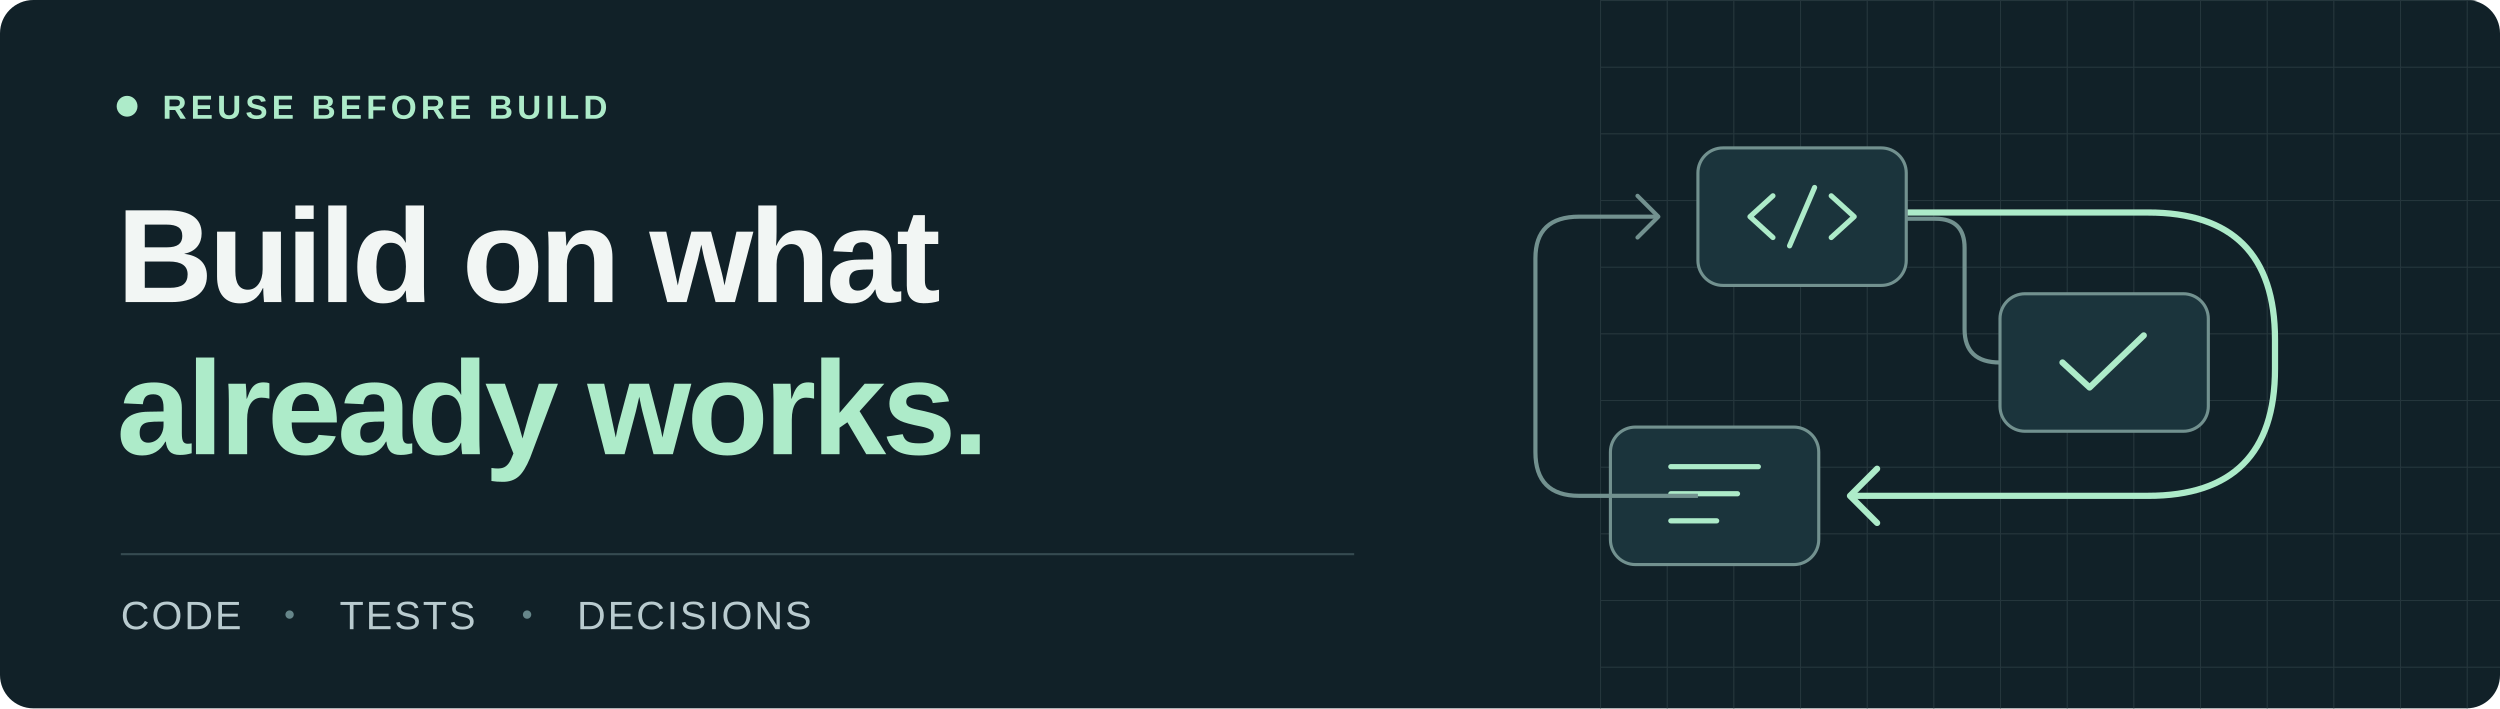
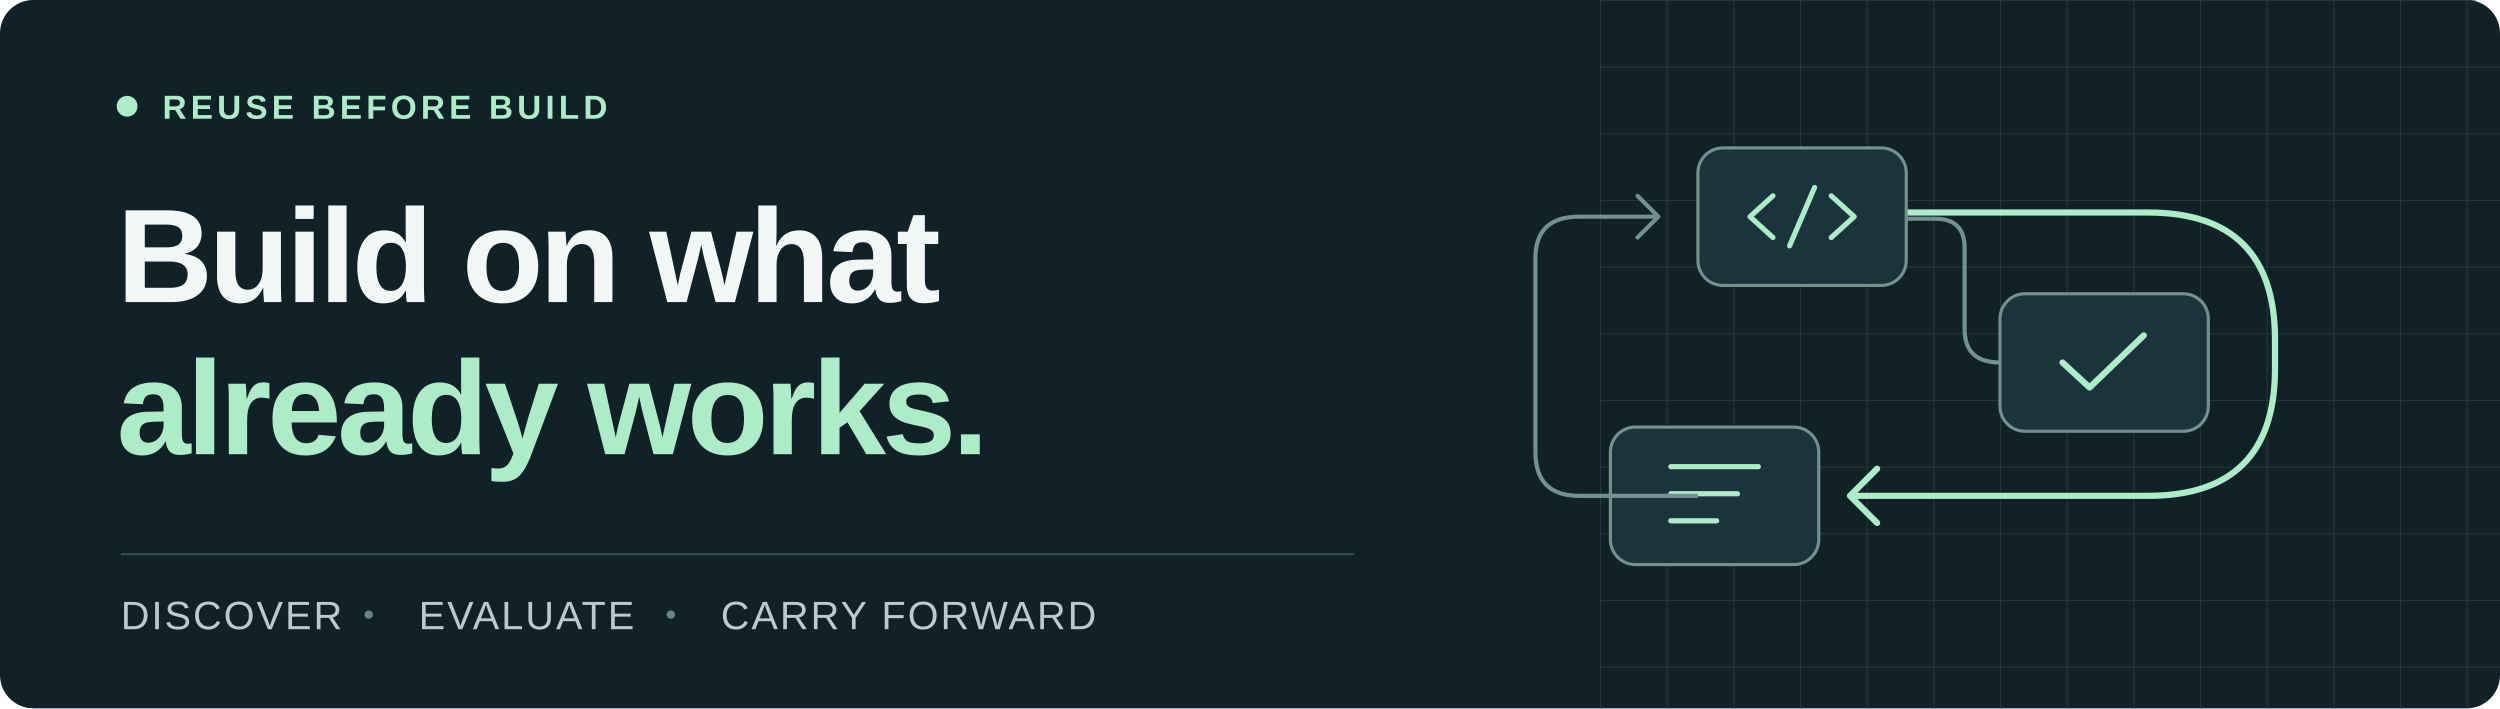
<svg xmlns="http://www.w3.org/2000/svg" width="1200" height="340" viewBox="0 0 1200 340" fill="none" role="img" aria-labelledby="title desc">
  <defs>
    <pattern id="grid" width="32" height="32" patternUnits="userSpaceOnUse">
      <path d="M32 0H0V32" stroke="#25363C" stroke-width="1" />
    </pattern>
  </defs>
  <rect width="1200" height="340" rx="16" fill="#112128" />
  <path d="M768 0H1184Q1200 0 1200 16V324Q1200 340 1184 340H768Z" fill="url(#grid)" />
  <g font-family="Segoe UI, Arial, sans-serif">
    <circle cx="61" cy="51" r="5" fill="#ADEBC9" />
    <text x="78" y="57" fill="#ADEBC9" font-size="16" font-weight="600" letter-spacing="2">REUSE BEFORE BUILD</text>
    <text x="56" y="145" fill="#F2F6F4" font-size="64" font-weight="700" letter-spacing="-2">Build on what</text>
    <text x="56" y="218" fill="#ADEBC9" font-size="64" font-weight="700" letter-spacing="-2">already works.</text>
    <path d="M58 266H650" stroke="#364B51" />
-     <text x="58" y="302" fill="#B9CBCF" font-size="19" letter-spacing="1">CODE</text>
-     <circle cx="139" cy="295" r="2" fill="#66868A" />
-     <text x="163" y="302" fill="#B9CBCF" font-size="19" letter-spacing="1">TESTS</text>
-     <circle cx="253" cy="295" r="2" fill="#66868A" />
-     <text x="277" y="302" fill="#B9CBCF" font-size="19" letter-spacing="1">DECISIONS</text>
+     <text x="58" y="302" fill="#B9CBCF" font-size="19" letter-spacing="1">DISCOVER</text>
+     <circle cx="177" cy="295" r="2" fill="#66868A" />
+     <text x="201" y="302" fill="#B9CBCF" font-size="19" letter-spacing="1">EVALUATE</text>
+     <circle cx="322" cy="295" r="2" fill="#66868A" />
+     <text x="346" y="302" fill="#B9CBCF" font-size="19" letter-spacing="1">CARRY FORWARD</text>
  </g>
  <path d="M905 102H1031Q1092 102 1092 163V177Q1092 238 1031 238H888" stroke="#ADEBC9" stroke-width="3" />
  <path d="M901 225L888 238L901 251" stroke="#ADEBC9" stroke-width="3" stroke-linecap="round" stroke-linejoin="round" />
  <rect x="815" y="71" width="100" height="66" rx="12" fill="#1B343C" stroke="#72918F" stroke-width="1.5" />
  <path d="M851 94L840 104L851 114M879 94L890 104L879 114M871 90L859 118" stroke="#ADEBC9" stroke-width="2.5" stroke-linecap="round" stroke-linejoin="round" />
  <rect x="960" y="141" width="100" height="66" rx="12" fill="#1B343C" stroke="#72918F" stroke-width="1.5" />
  <path d="M990 174L1003 186L1029 161" stroke="#ADEBC9" stroke-width="3" stroke-linecap="round" stroke-linejoin="round" />
  <path d="M915 105H929Q943 105 943 119V158Q943 174 960 174" stroke="#72918F" stroke-width="2" />
  <rect x="773" y="205" width="100" height="66" rx="12" fill="#1B343C" stroke="#72918F" stroke-width="1.5" />
  <path d="M802 224H844M802 237H834M802 250H824" stroke="#ADEBC9" stroke-width="2.5" stroke-linecap="round" />
  <path d="M815 238H758Q737 238 737 217V124Q737 104 758 104H796" stroke="#72918F" stroke-width="2" />
  <path d="M786 94L796 104L786 114" stroke="#72918F" stroke-width="2" stroke-linecap="round" stroke-linejoin="round" />
</svg>
